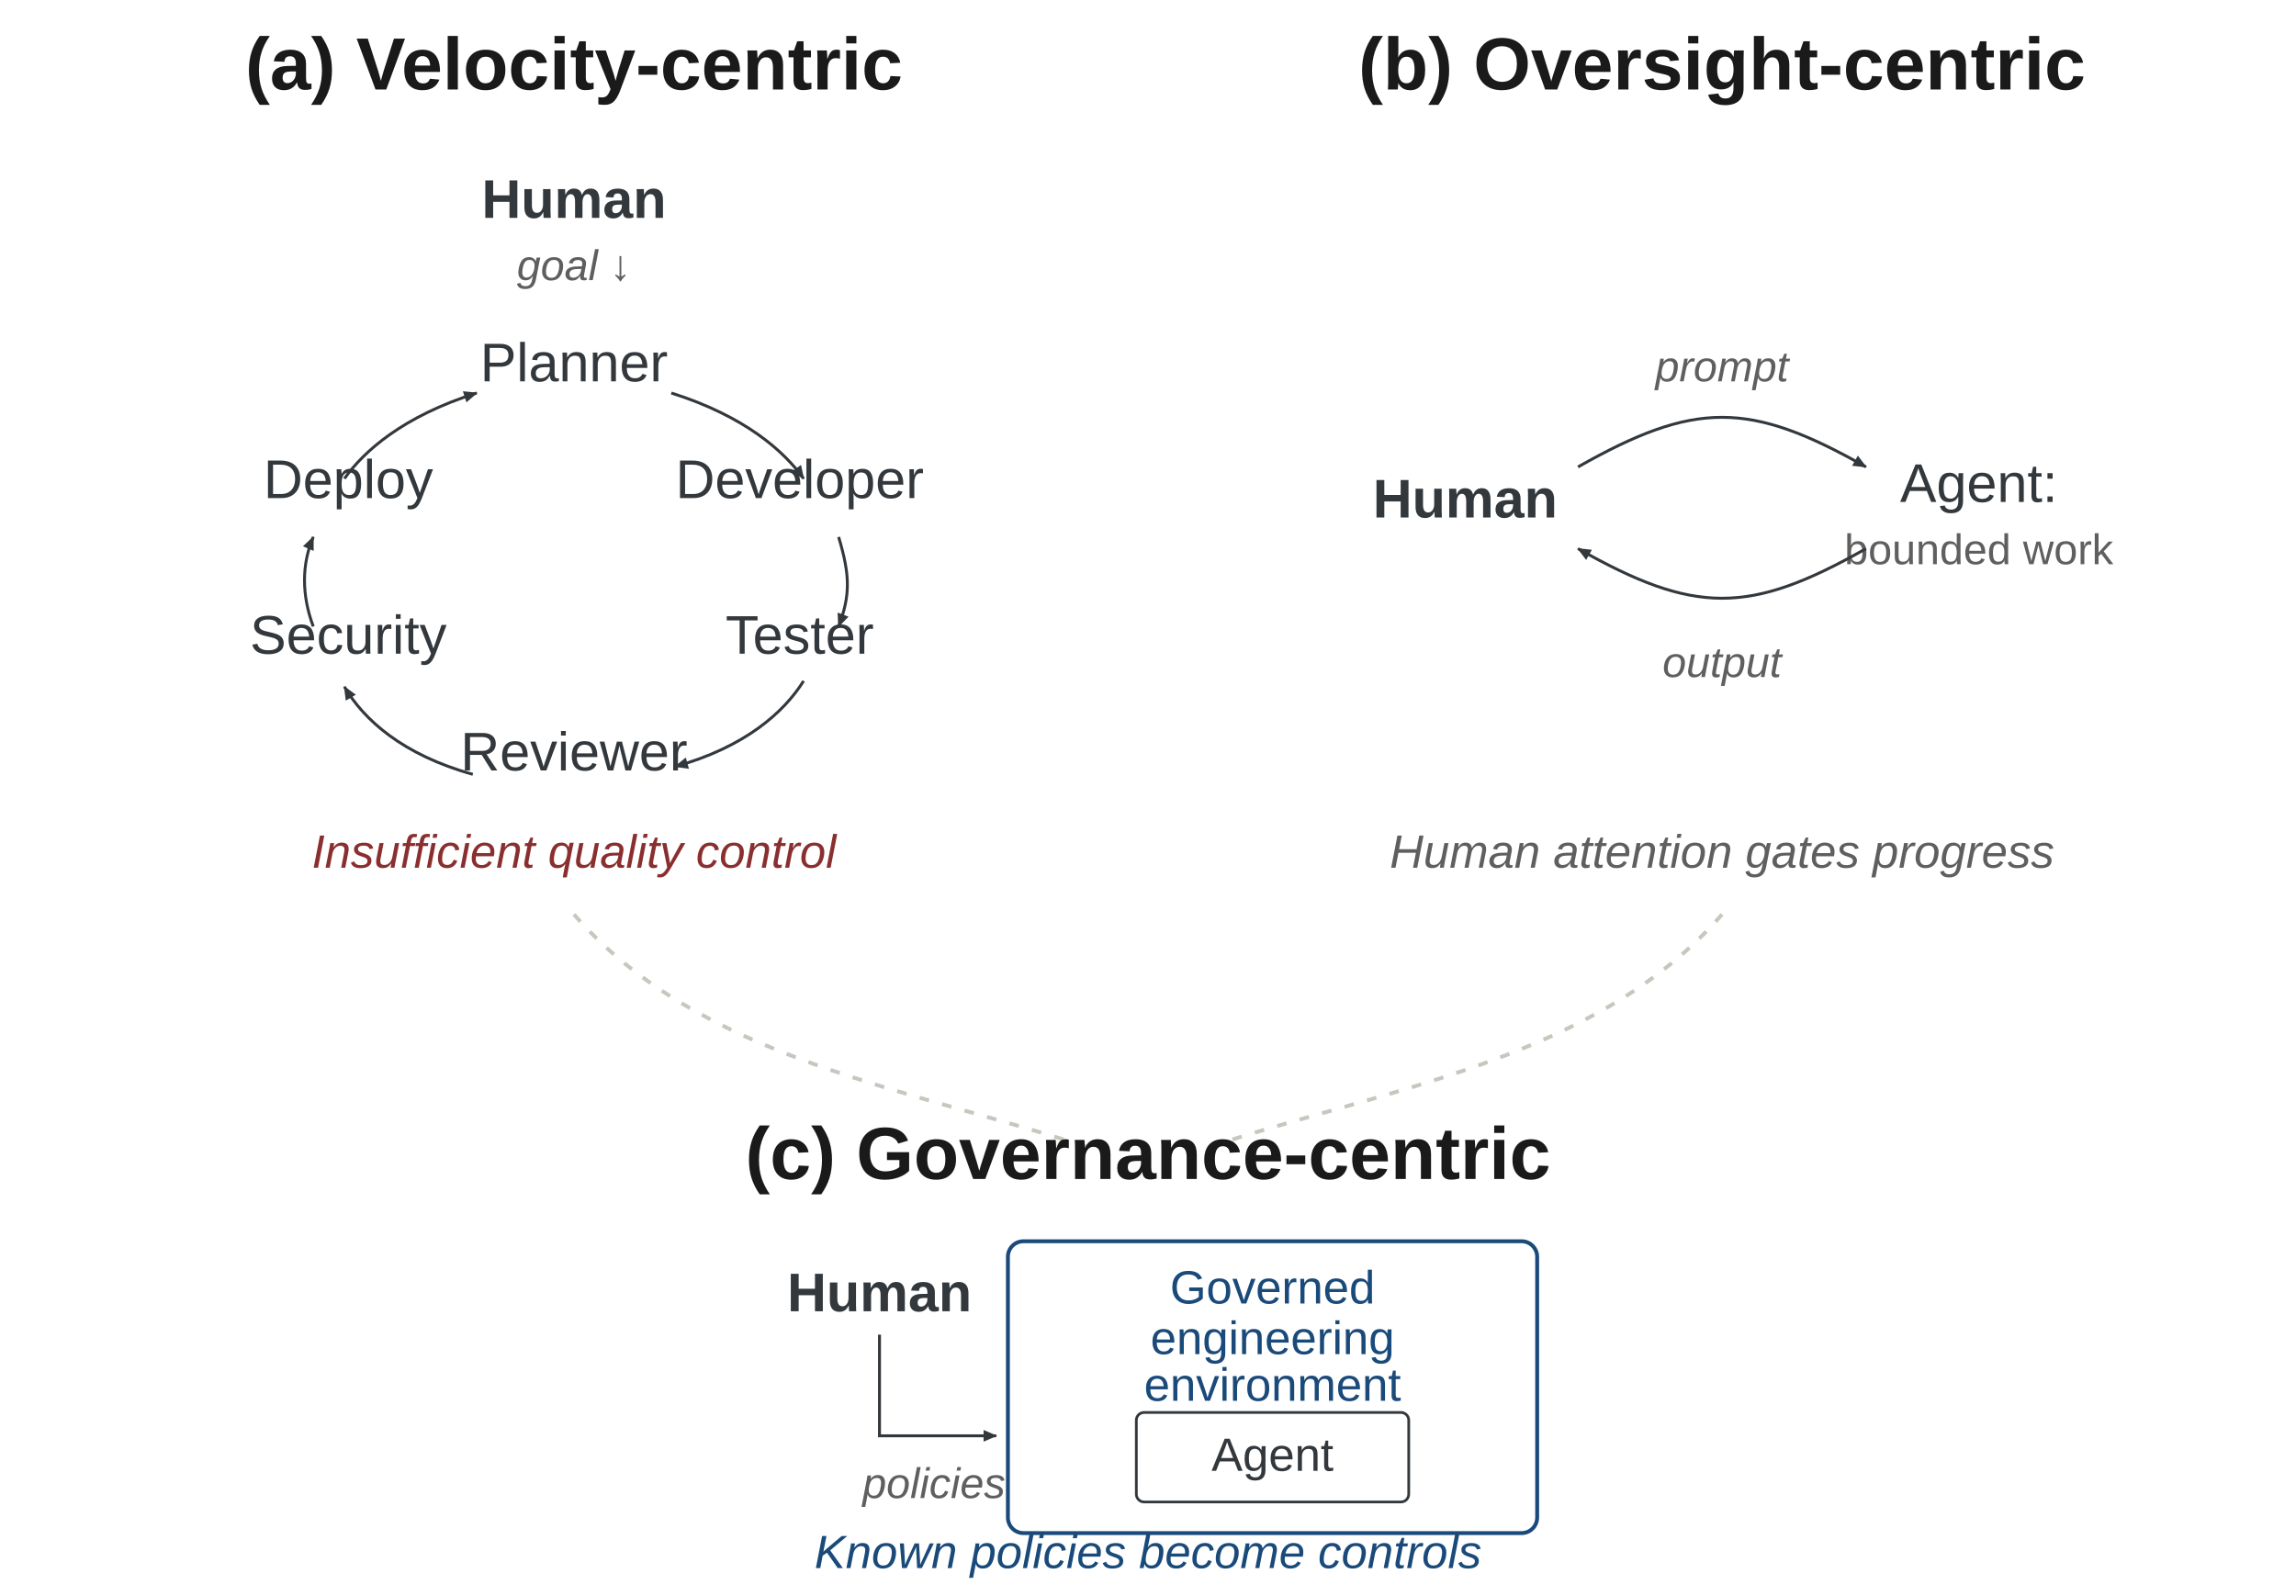
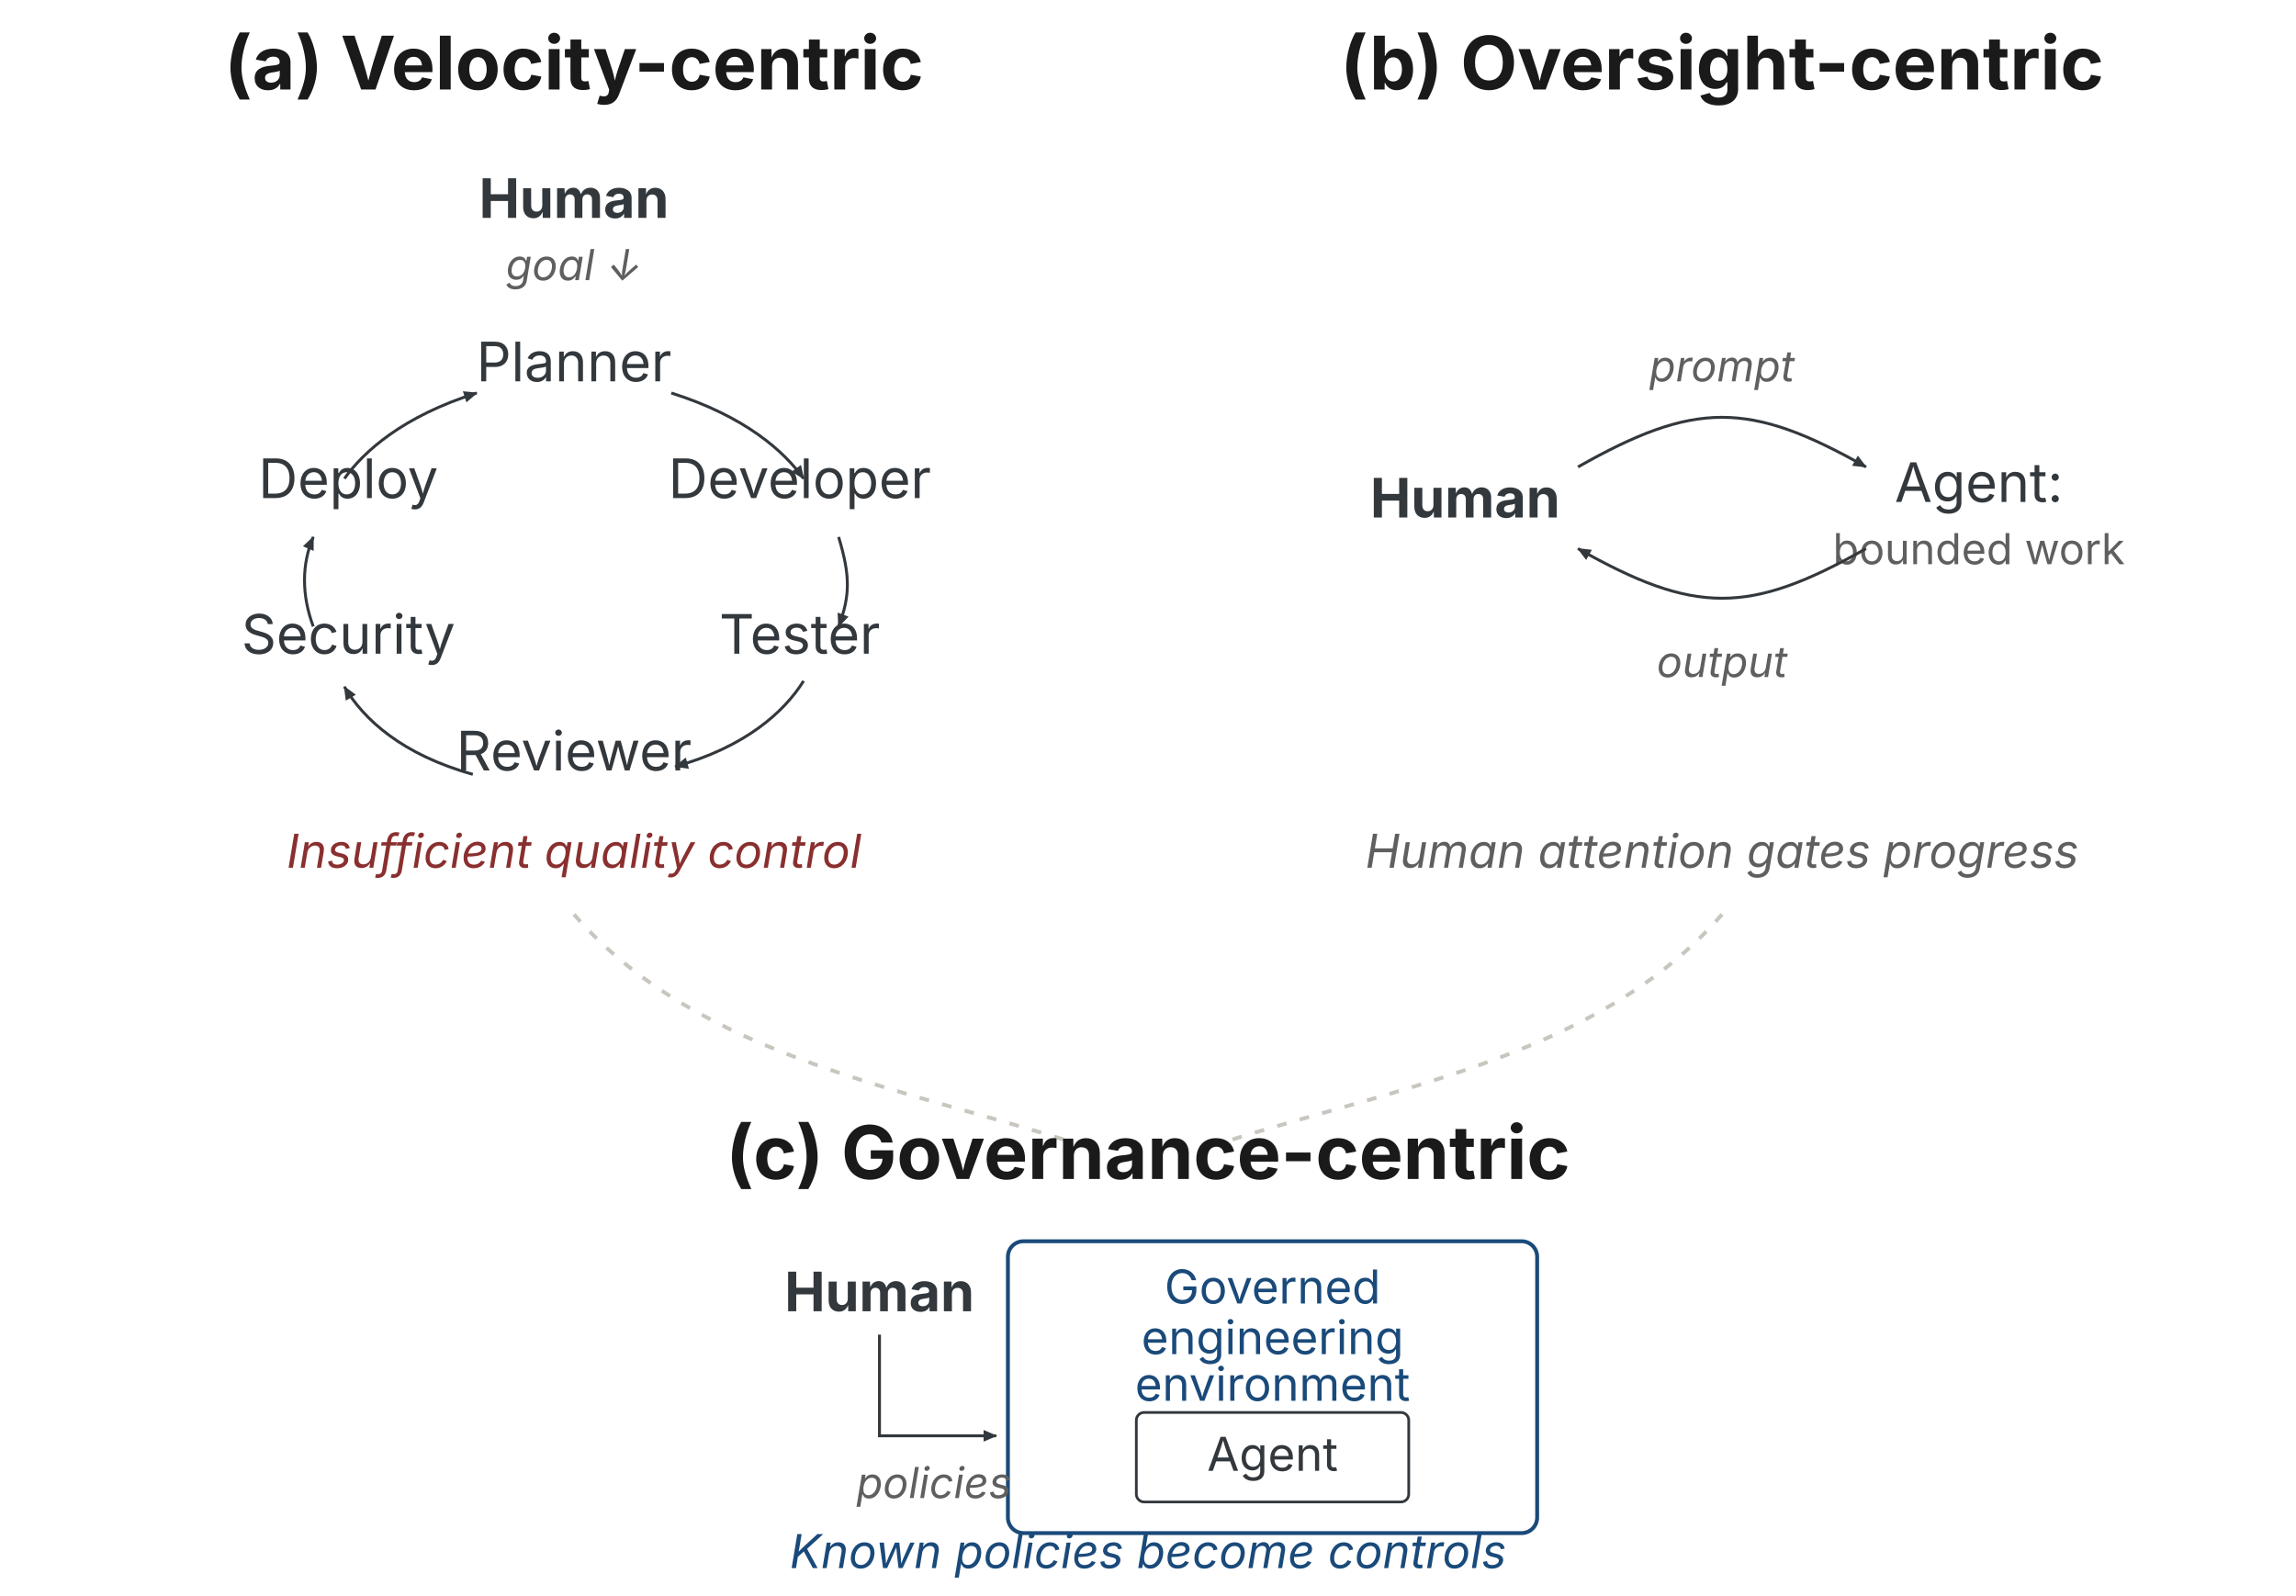
- <svg xmlns="http://www.w3.org/2000/svg" viewBox="0 0 1180 820" width="1180" height="820" role="group" aria-labelledby="omTitle omDesc" font-family="'Helvetica Neue', Arial, sans-serif">
+ <svg xmlns="http://www.w3.org/2000/svg" viewBox="0 0 1180 820" width="1180" height="820" role="group" aria-labelledby="omTitle omDesc" font-family="'Source Sans 3', -apple-system, 'Segoe UI', sans-serif">
  <defs>
    <marker id="omArrow" markerWidth="8" markerHeight="8" refX="6.5" refY="3" orient="auto" markerUnits="userSpaceOnUse">
      <path d="M0,0 L7,3 L0,6 Z" fill="#33383d" />
    </marker>
  </defs>
  <g fill="none" stroke="#c9c6bf" stroke-width="2" stroke-dasharray="5,7">
    <path d="M295,470 C360,545 470,560 560,590" />
    <path d="M885,470 C820,545 710,560 620,590" />
  </g>
  <text x="295" y="46" text-anchor="middle" font-size="38" font-weight="700" fill="#1a1a1a">(a) Velocity-centric</text>
  <g font-size="28" fill="#33383d" text-anchor="middle">
    <text x="295" y="112" font-weight="700">Human</text>
    <text x="295" y="144" font-size="22" font-style="italic" fill="#5f5f5f">goal ↓</text>
    <text x="295" y="196">Planner</text>
    <text x="411" y="256">Developer</text>
    <text x="411" y="336">Tester</text>
    <text x="295" y="396">Reviewer</text>
    <text x="179" y="336">Security</text>
    <text x="179" y="256">Deploy</text>
    <g fill="none" stroke="#33383d" stroke-width="1.5" marker-end="url(#omArrow)">
      <path d="M345,202 C383,214 403,232 413,246" />
      <path d="M431,276 C437,296 437,306 431,322" />
      <path d="M413,350 C403,366 383,384 347,394" />
      <path d="M243,398 C207,388 187,370 177,353" />
      <path d="M161,322 C155,306 155,290 161,276" />
      <path d="M177,246 C187,232 207,214 245,202" />
    </g>
  </g>
  <text x="295" y="446" text-anchor="middle" font-size="24" font-style="italic" fill="#8a2f2f">Insufficient quality control</text>
  <text x="885" y="46" text-anchor="middle" font-size="38" font-weight="700" fill="#1a1a1a">(b) Oversight-centric</text>
  <g font-size="28" fill="#33383d">
    <text x="753" y="266" text-anchor="middle" font-weight="700">Human</text>
    <text x="1017" y="258" text-anchor="middle">Agent:</text>
    <text x="1017" y="290" text-anchor="middle" font-size="22" fill="#5f5f5f">bounded work</text>
    <g fill="none" stroke="#33383d" stroke-width="1.5" marker-end="url(#omArrow)">
      <path d="M811,240 C871,206 899,206 959,240" />
      <path d="M959,282 C899,316 871,316 811,282" />
    </g>
    <text x="885" y="196" text-anchor="middle" font-size="22" font-style="italic" fill="#5f5f5f">prompt</text>
    <text x="885" y="348" text-anchor="middle" font-size="22" font-style="italic" fill="#5f5f5f">output</text>
  </g>
  <text x="885" y="446" text-anchor="middle" font-size="24" font-style="italic" fill="#5f5f5f">Human attention gates progress</text>
  <text x="590" y="606" text-anchor="middle" font-size="38" font-weight="700" fill="#1a1a1a">(c) Governance-centric</text>
  <g font-size="28" fill="#33383d">
    <text x="452" y="674" text-anchor="middle" font-weight="700">Human</text>
    <rect x="518" y="638" width="272" height="150" rx="8" fill="none" stroke="#1a4a7a" stroke-width="2" />
    <text x="654" y="670" text-anchor="middle" font-size="24" fill="#1a4a7a">Governed</text>
    <text x="654" y="696" text-anchor="middle" font-size="24" fill="#1a4a7a">engineering</text>
    <text x="654" y="720" text-anchor="middle" font-size="24" fill="#1a4a7a">environment</text>
    <rect x="584" y="726" width="140" height="46" rx="4" fill="none" stroke="#33383d" stroke-width="1.4" />
    <text x="654" y="756" text-anchor="middle" font-size="24">Agent</text>
    <g fill="none" stroke="#33383d" stroke-width="1.5" marker-end="url(#omArrow)">
      <path d="M452,686 L452,738 L512,738" />
    </g>
    <text x="480" y="770" text-anchor="middle" font-size="22" font-style="italic" fill="#5f5f5f">policies</text>
  </g>
  <text x="590" y="806" text-anchor="middle" font-size="24" font-style="italic" fill="#1a4a7a">Known policies become controls</text>
</svg>
